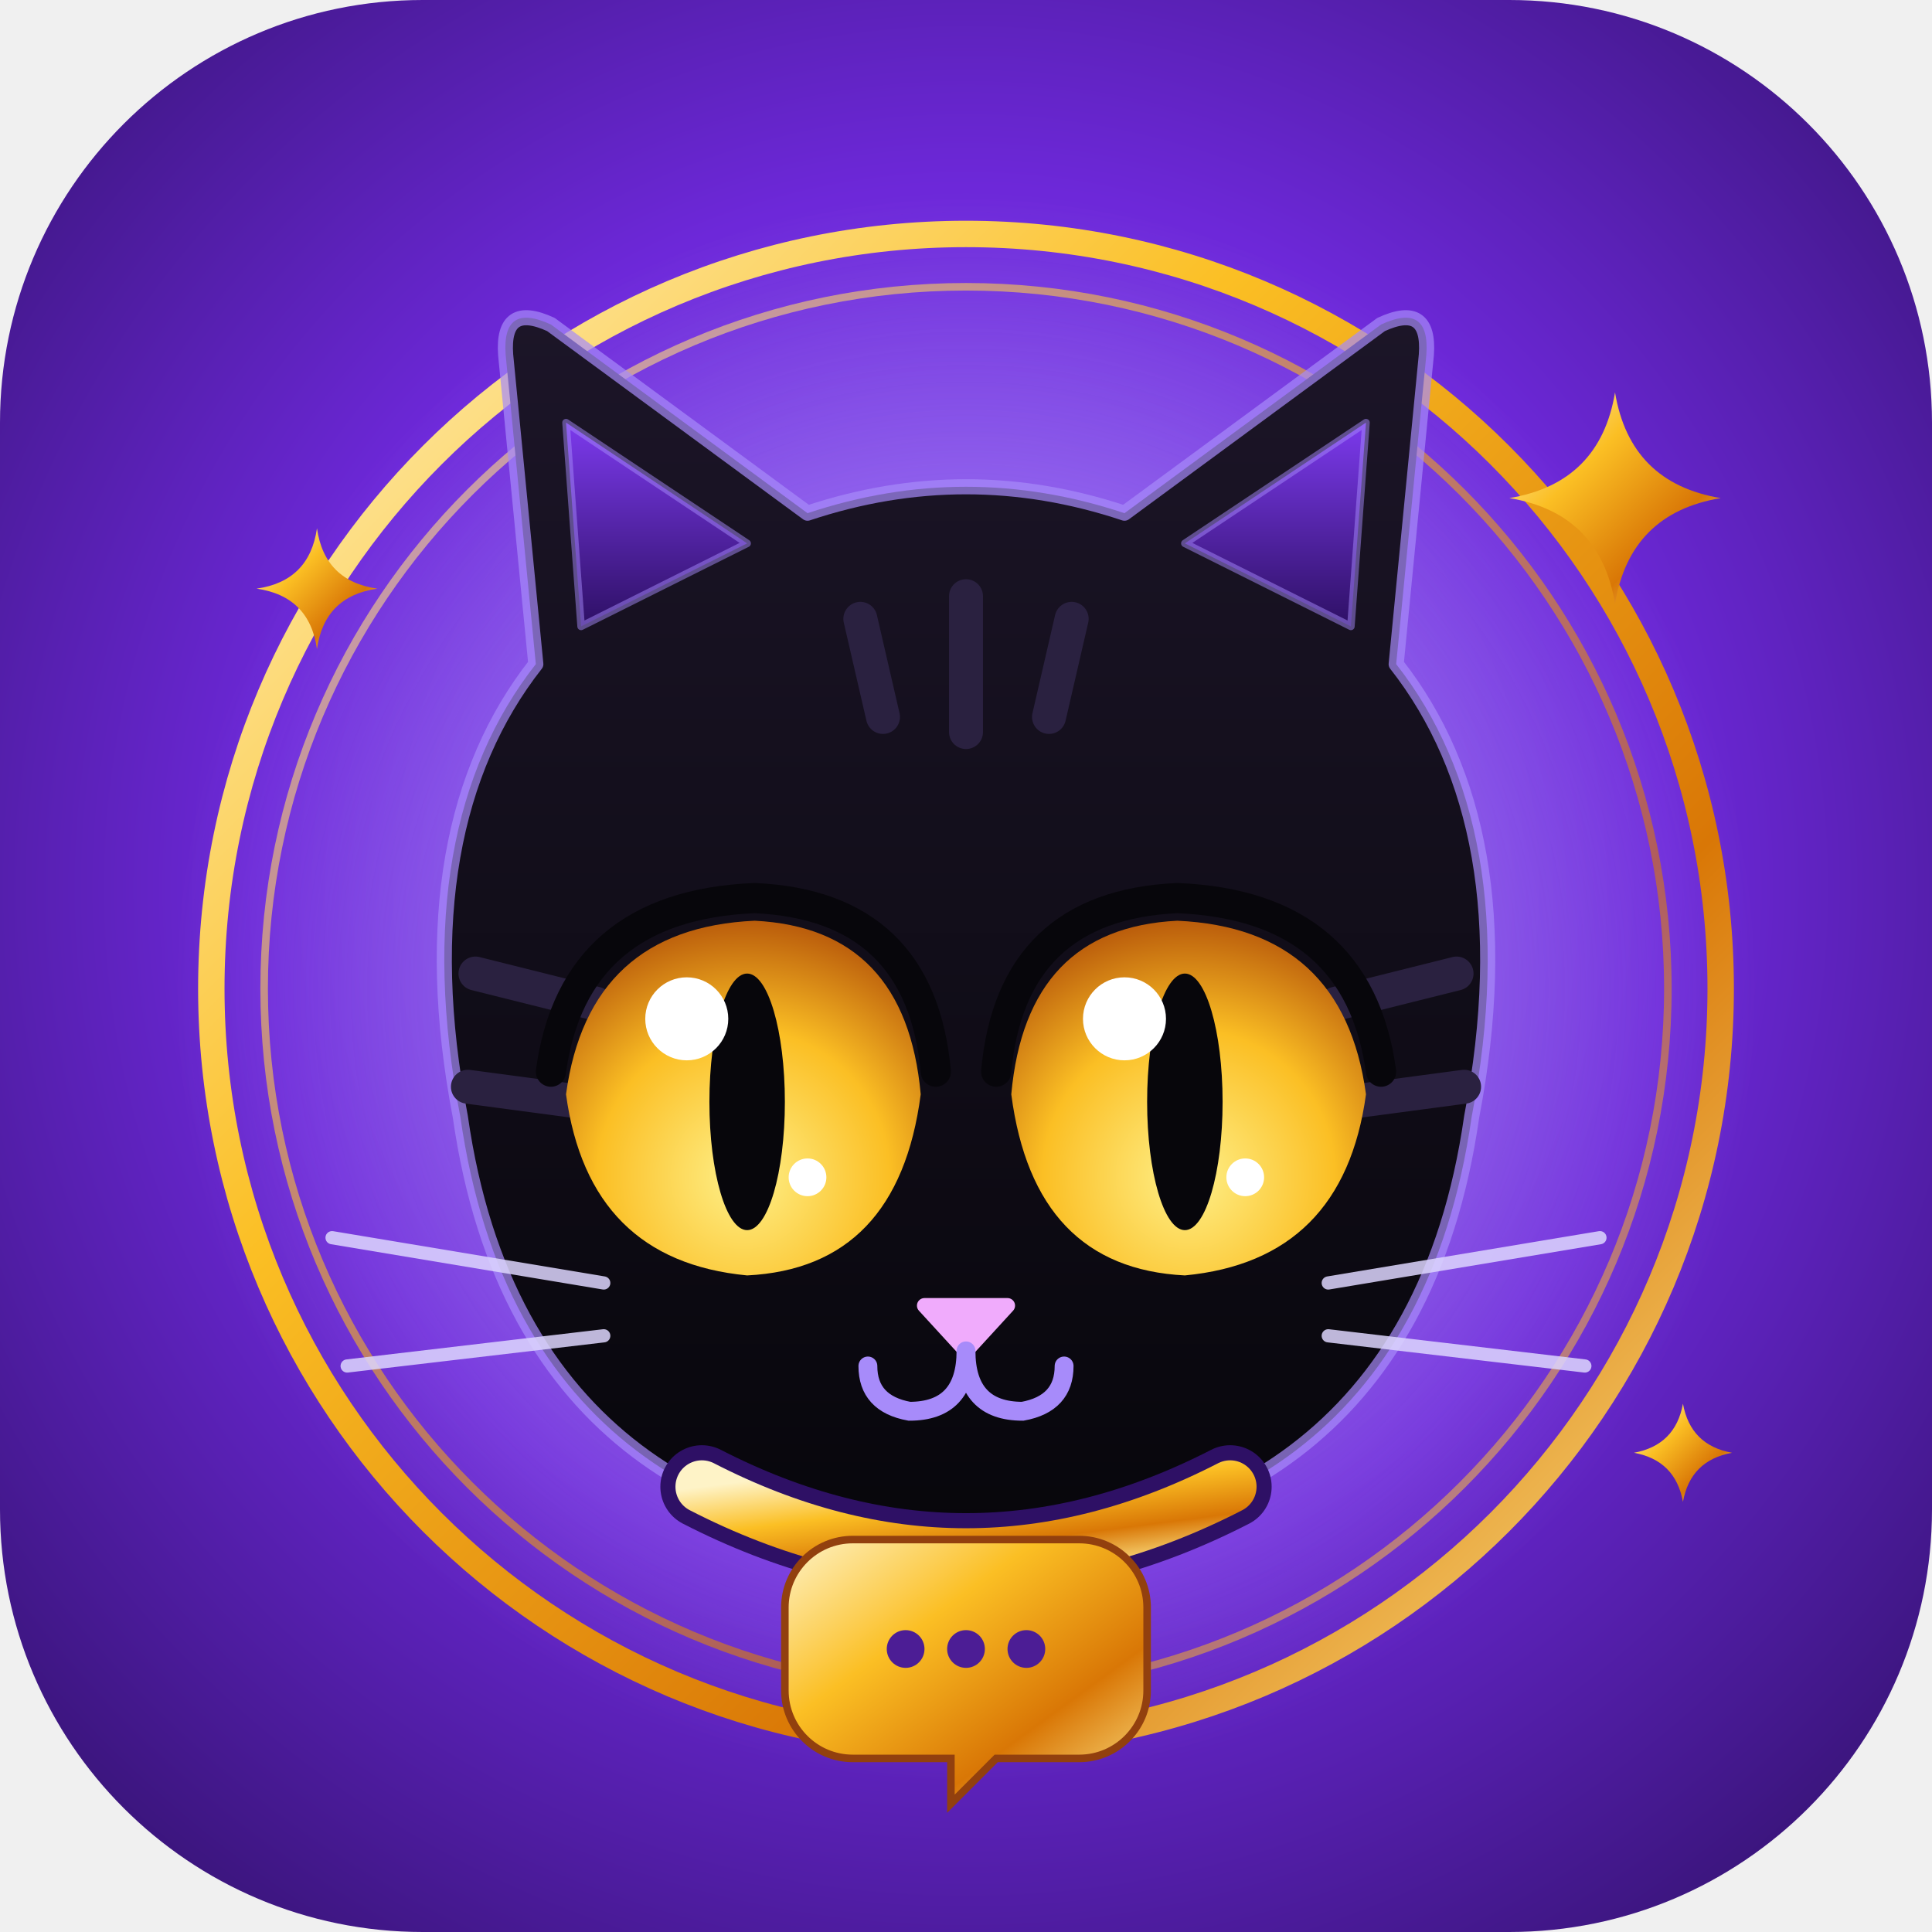
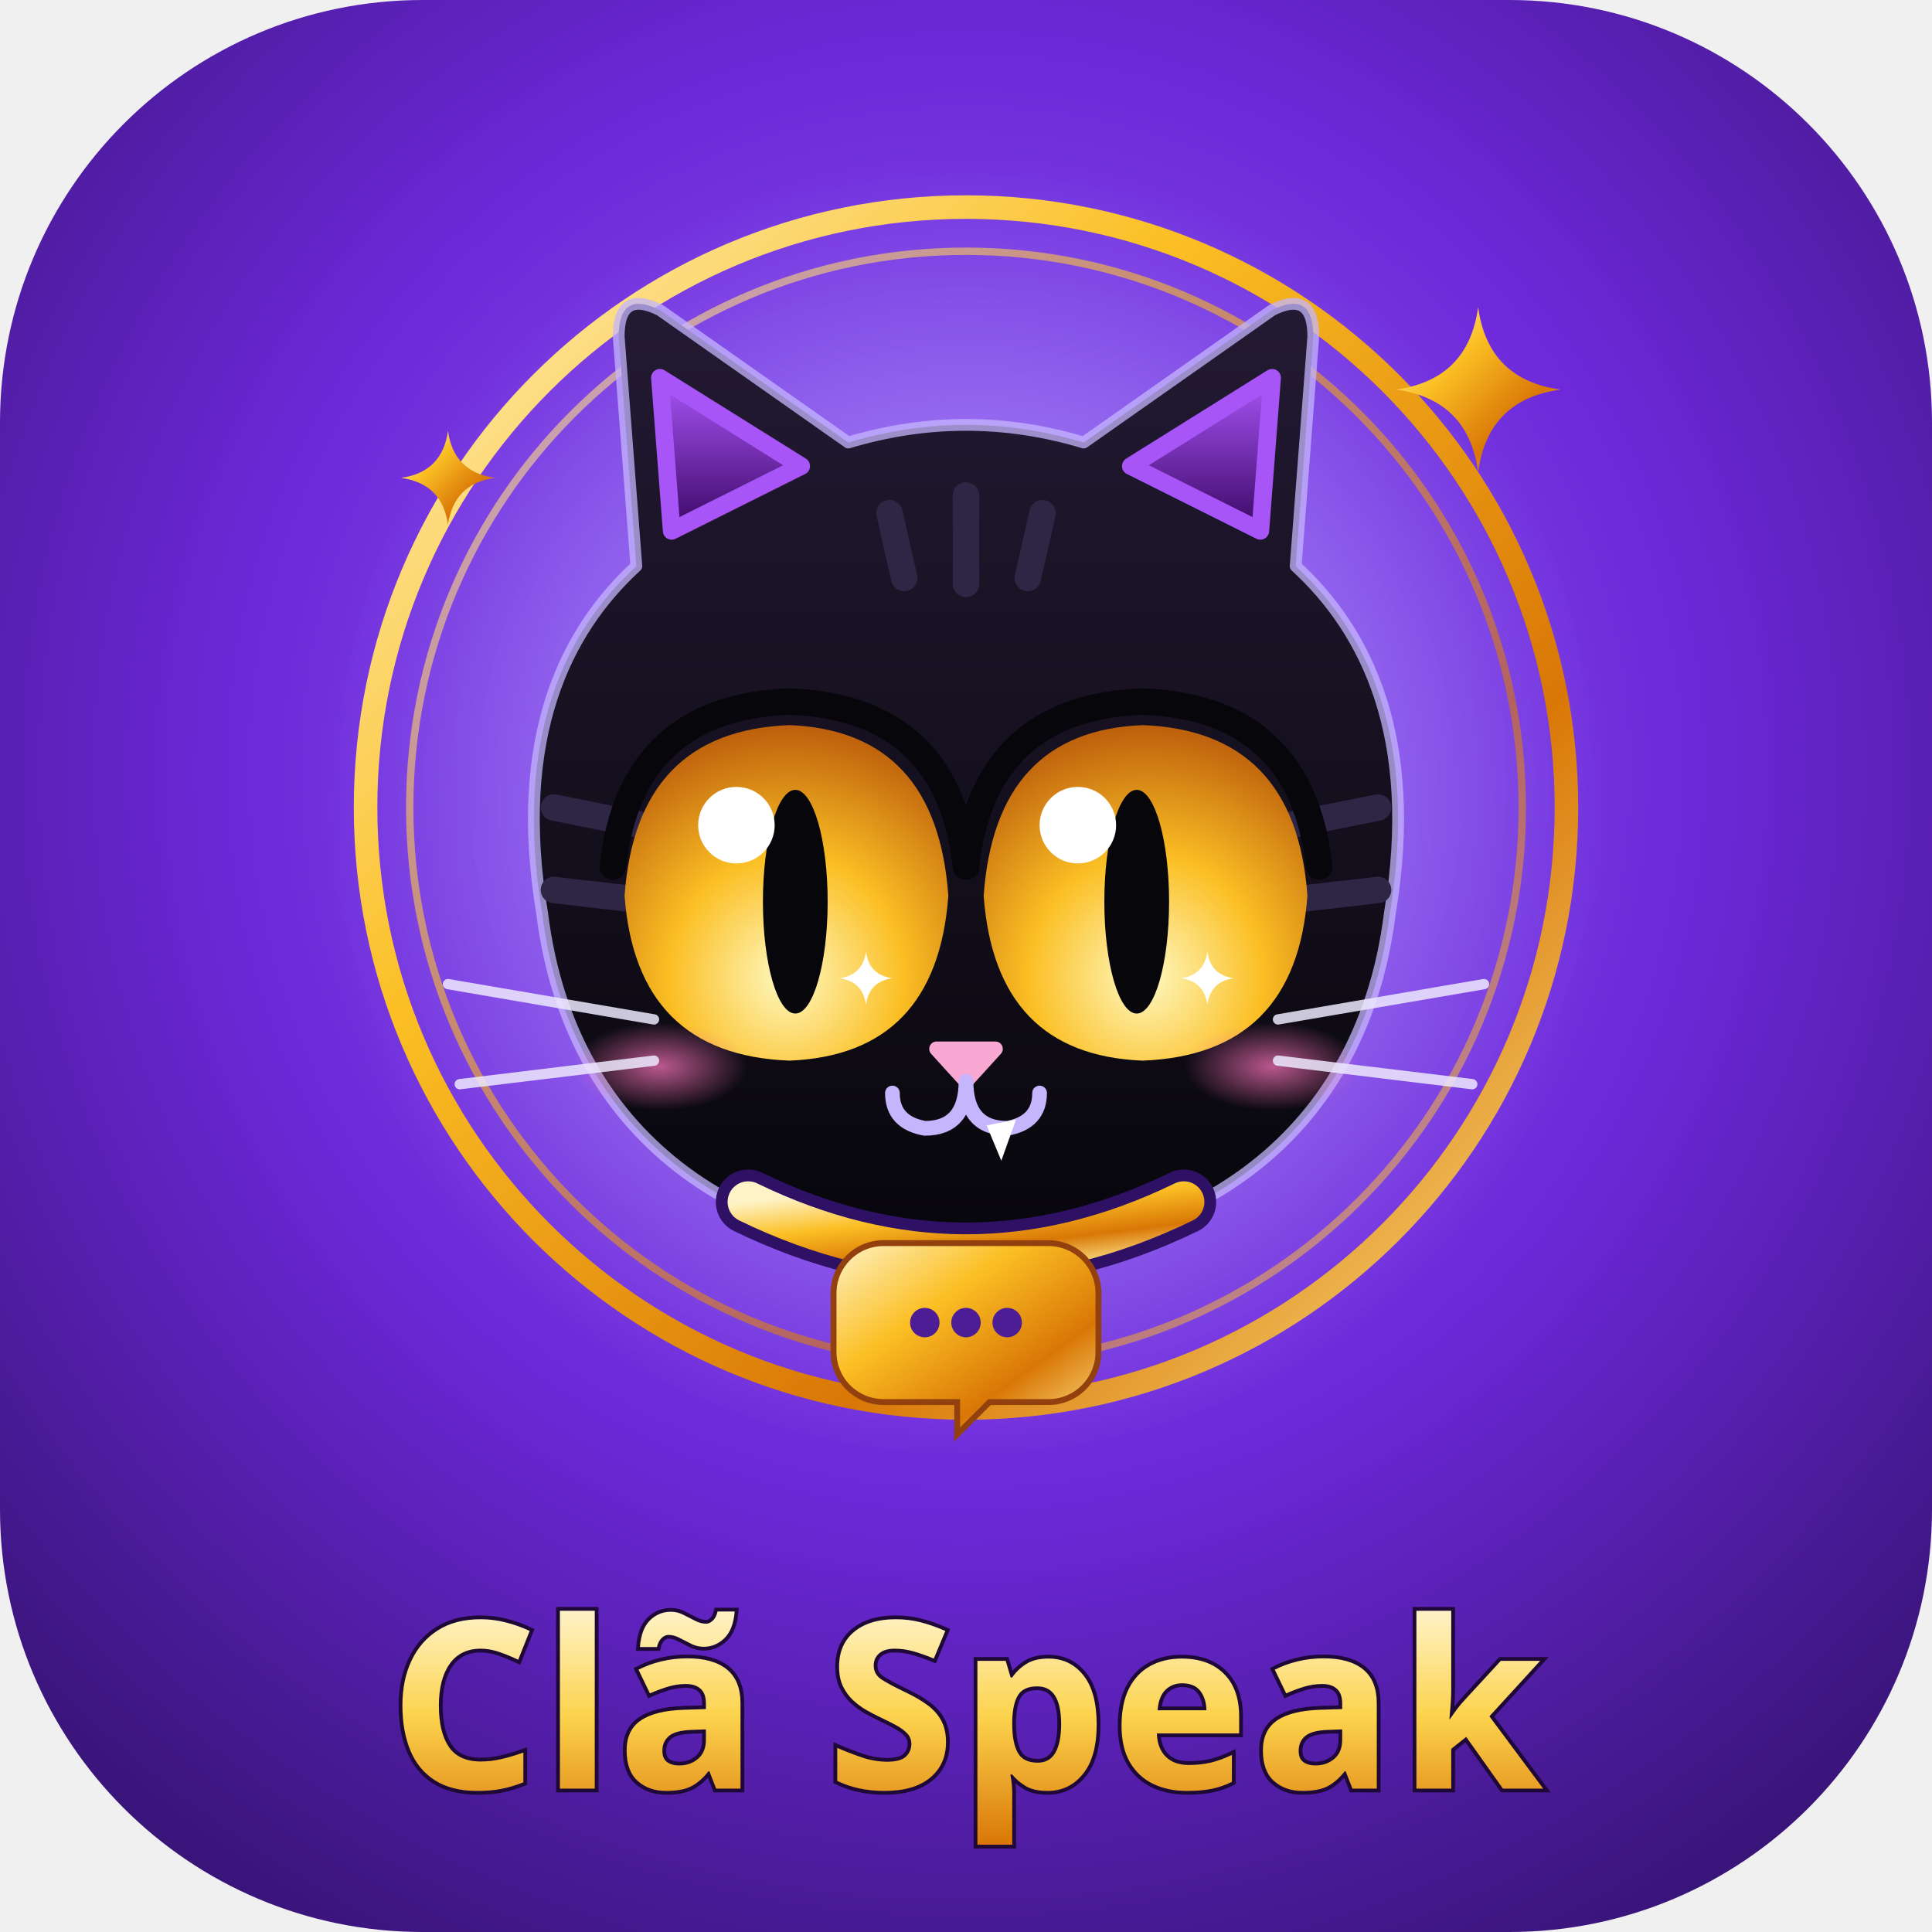
<svg xmlns="http://www.w3.org/2000/svg" viewBox="0 0 512 512">
  <defs>
-     <radialGradient id="fundo" cx=".5" cy=".46" r=".72">
+     <radialGradient id="fundo" cx=".5" cy=".4" r=".75">
      <stop offset="0" stop-color="#8b5cf6" />
      <stop offset=".5" stop-color="#6d28d9" />
      <stop offset="1" stop-color="#2e1065" />
    </radialGradient>
    <radialGradient id="aura" cx=".5" cy=".5" r=".5">
-       <stop offset="0" stop-color="#c4b5fd" stop-opacity=".75" />
+       <stop offset="0" stop-color="#c4b5fd" stop-opacity=".8" />
      <stop offset="1" stop-color="#c4b5fd" stop-opacity="0" />
    </radialGradient>
    <linearGradient id="ouro" x1="0" y1="0" x2="1" y2="1">
      <stop offset="0" stop-color="#fef3c7" />
      <stop offset=".35" stop-color="#fbbf24" />
      <stop offset=".7" stop-color="#d97706" />
      <stop offset="1" stop-color="#fde68a" />
    </linearGradient>
-     <radialGradient id="olho" cx=".5" cy=".72" r=".75">
-       <stop offset="0" stop-color="#fef08a" />
-       <stop offset=".55" stop-color="#fbbf24" />
+     <linearGradient id="ouroTexto" x1="0" y1="0" x2="0" y2="1">
+       <stop offset="0" stop-color="#fef3c7" />
+       <stop offset=".45" stop-color="#fcd34d" />
+       <stop offset="1" stop-color="#d97706" />
+     </linearGradient>
+     <radialGradient id="olho" cx=".5" cy=".75" r=".8">
+       <stop offset="0" stop-color="#fef9c3" />
+       <stop offset=".45" stop-color="#fbbf24" />
      <stop offset="1" stop-color="#b45309" />
    </radialGradient>
    <linearGradient id="pelo" x1="0" y1="0" x2="0" y2="1">
-       <stop offset="0" stop-color="#1c1528" />
+       <stop offset="0" stop-color="#231a33" />
      <stop offset="1" stop-color="#07060b" />
    </linearGradient>
    <linearGradient id="orelha" x1="0" y1="0" x2="0" y2="1">
-       <stop offset="0" stop-color="#7c3aed" />
-       <stop offset="1" stop-color="#2e1065" />
+       <stop offset="0" stop-color="#a855f7" />
+       <stop offset="1" stop-color="#3b0764" />
    </linearGradient>
+     <radialGradient id="rubor" cx=".5" cy=".5" r=".5">
+       <stop offset="0" stop-color="#f472b6" stop-opacity=".75" />
+       <stop offset="1" stop-color="#f472b6" stop-opacity="0" />
+     </radialGradient>
+     <path id="brilho" d="M0 -1 Q.12 -.12 1 0 Q.12 .12 0 1 Q-.12 .12 -1 0 Q-.12 -.12 0 -1 Z" />
  </defs>
  <rect class="fundo" width="512" height="512" rx="112" fill="url(#fundo)" />
-   <circle class="fundo" cx="256" cy="262" r="210" fill="url(#aura)" />
-   <circle cx="256" cy="262" r="200" fill="none" stroke="url(#ouro)" stroke-width="7" />
-   <circle cx="256" cy="262" r="186" fill="none" stroke="url(#ouro)" stroke-width="2" opacity=".6" />
-   <g fill="url(#ouro)">
-     <path d="M428 104 Q432 128 456 132 Q432 136 428 160 Q424 136 400 132 Q424 128 428 104 Z" />
-     <path d="M84 140 Q86 154 100 156 Q86 158 84 172 Q82 158 68 156 Q82 154 84 140 Z" />
-     <path d="M446 372 Q448 383 459 385 Q448 387 446 398 Q444 387 433 385 Q444 383 446 372 Z" />
-   </g>
-   <path d="M122 296 C112 244 120 204 142 176 L134 94 Q133 80 146 86 L214 136 Q256 122 298 136 L366 86 Q379 80 378 94 L370 176 C392 204 400 244 390 296 C378 380 322 410 256 410 C190 410 134 380 122 296 Z" fill="url(#pelo)" stroke="#a78bfa" stroke-width="4" stroke-linejoin="round" stroke-opacity=".7" />
-   <path d="M154 166 L150 112 L198 144 Z" fill="url(#orelha)" stroke="#a78bfa" stroke-width="2" stroke-opacity=".5" stroke-linejoin="round" />
-   <path d="M358 166 L362 112 L314 144 Z" fill="url(#orelha)" stroke="#a78bfa" stroke-width="2" stroke-opacity=".5" stroke-linejoin="round" />
-   <g stroke="#2a2140" stroke-width="9" stroke-linecap="round">
-     <path d="M256 158 L256 194 M228 164 L234 190 M284 164 L278 190" />
-     <path d="M126 258 L158 266 M124 288 L154 292 M386 258 L354 266 M388 288 L358 292" />
-   </g>
-   <g>
-     <path d="M150 290 Q156 246 200 244 Q240 246 244 290 Q238 336 198 338 Q156 334 150 290 Z" fill="url(#olho)" />
-     <path d="M362 290 Q356 246 312 244 Q272 246 268 290 Q274 336 314 338 Q356 334 362 290 Z" fill="url(#olho)" />
-     <ellipse cx="198" cy="292" rx="10" ry="34" fill="#07060b" />
-     <ellipse cx="314" cy="292" rx="10" ry="34" fill="#07060b" />
-     <circle cx="182" cy="270" r="11" fill="#fff" />
-     <circle cx="214" cy="312" r="5" fill="#fff" />
-     <circle cx="298" cy="270" r="11" fill="#fff" />
-     <circle cx="330" cy="312" r="5" fill="#fff" />
-     <path d="M146 284 Q152 240 200 238 Q244 240 248 284" fill="none" stroke="#07060b" stroke-width="8" stroke-linecap="round" />
-     <path d="M366 284 Q360 240 312 238 Q268 240 264 284" fill="none" stroke="#07060b" stroke-width="8" stroke-linecap="round" />
-   </g>
-   <path d="M245 346 L267 346 L256 358 Z" fill="#f0abfc" stroke="#f0abfc" stroke-width="4" stroke-linejoin="round" />
-   <path d="M256 358 Q256 374 241 374 Q230 372 230 362 M256 358 Q256 374 271 374 Q282 372 282 362" fill="none" stroke="#a78bfa" stroke-width="5" stroke-linecap="round" />
-   <g stroke="#ddd6fe" stroke-width="3.5" stroke-linecap="round" opacity=".85">
-     <path d="M160 340 L88 328 M160 354 L92 362 M352 340 L424 328 M352 354 L420 362" />
-   </g>
-   <path d="M186 394 Q256 430 326 394" fill="none" stroke="#2e1065" stroke-width="22" stroke-linecap="round" />
-   <path d="M186 394 Q256 430 326 394" fill="none" stroke="url(#ouro)" stroke-width="14" stroke-linecap="round" />
-   <g>
-     <g transform="translate(0 -2)">
-       <path d="M226 410 h60 a18 18 0 0 1 18 18 v22 a18 18 0 0 1 -18 18 h-22 l-12 12 v-12 h-26 a18 18 0 0 1 -18 -18 v-22 a18 18 0 0 1 18 -18 z" fill="url(#ouro)" stroke="#92400e" stroke-width="2" />
-       <circle cx="240" cy="439" r="5" fill="#4c1d95" />
-       <circle cx="256" cy="439" r="5" fill="#4c1d95" />
-       <circle cx="272" cy="439" r="5" fill="#4c1d95" />
+   <g class="logo" transform="translate(256 214) scale(.78) translate(-256 -262)">
+     <circle cx="256" cy="262" r="220" fill="url(#aura)" />
+     <circle cx="256" cy="262" r="204" fill="none" stroke="url(#ouro)" stroke-width="8" />
+     <circle cx="256" cy="262" r="189" fill="none" stroke="url(#ouro)" stroke-width="2.5" opacity=".6" />
+     <path d="M112 298 C102 238 120 202 144 180 L138 102 Q138 86 152 93 L216 138 Q256 126 296 138 L360 93 Q374 86 374 102 L368 180 C392 202 410 238 400 298 C390 378 328 414 256 414 C184 414 122 378 112 298 Z" fill="url(#pelo)" stroke="#c4b5fd" stroke-width="4" stroke-linejoin="round" stroke-opacity=".75" />
+     <path d="M156 168 L152 116 L200 146 Z" fill="url(#orelha)" stroke-linejoin="round" stroke="#a855f7" stroke-width="6" />
+     <path d="M356 168 L360 116 L312 146 Z" fill="url(#orelha)" stroke-linejoin="round" stroke="#a855f7" stroke-width="6" />
+     <g stroke="#2f2545" stroke-width="9" stroke-linecap="round">
+       <path d="M256 156 L256 186 M230 162 L235 184 M282 162 L277 184" />
+       <path d="M116 262 L146 268 M116 290 L142 293 M396 262 L366 268 M396 290 L370 293" />
+     </g>
+     <path d="M140 292 Q144 236 196 234 Q246 236 250 292 Q246 346 196 348 Q144 346 140 292 Z" fill="url(#olho)" />
+     <path d="M372 292 Q368 236 316 234 Q266 236 262 292 Q266 346 316 348 Q368 346 372 292 Z" fill="url(#olho)" />
+     <ellipse cx="198" cy="294" rx="11" ry="38" fill="#07060b" />
+     <ellipse cx="314" cy="294" rx="11" ry="38" fill="#07060b" />
+     <path d="M136 282 Q142 228 196 226 Q250 228 256 282" fill="none" stroke="#07060b" stroke-width="9" stroke-linecap="round" />
+     <path d="M376 282 Q370 228 316 226 Q262 228 256 282" fill="none" stroke="#07060b" stroke-width="9" stroke-linecap="round" />
+     <circle cx="178" cy="268" r="13" fill="#fff" />
+     <circle cx="294" cy="268" r="13" fill="#fff" />
+     <use href="#brilho" transform="translate(222 320) scale(9)" fill="#fff" />
+     <use href="#brilho" transform="translate(338 320) scale(9)" fill="#fff" />
+     <ellipse cx="152" cy="350" rx="30" ry="15" fill="url(#rubor)" />
+     <ellipse cx="360" cy="350" rx="30" ry="15" fill="url(#rubor)" />
+     <path d="M246 344 L266 344 L256 355 Z" fill="#f9a8d4" stroke="#f9a8d4" stroke-width="5" stroke-linejoin="round" />
+     <path d="M256 355 Q256 371 242 371 Q231 369 231 359 M256 355 Q256 371 270 371 Q281 369 281 359" fill="none" stroke="#c4b5fd" stroke-width="5" stroke-linecap="round" />
+     <path d="M263 370 L268 382 L273 368 Z" fill="#fff" />
+     <g stroke="#ede9fe" stroke-width="3.5" stroke-linecap="round" opacity=".85">
+       <path d="M150 334 L80 322 M150 348 L84 356 M362 334 L432 322 M362 348 L428 356" />
+     </g>
+     <path d="M182 396 Q256 432 330 396" fill="none" stroke="#2e1065" stroke-width="22" stroke-linecap="round" />
+     <path d="M182 396 Q256 432 330 396" fill="none" stroke="url(#ouro)" stroke-width="14" stroke-linecap="round" />
+     <path d="M228 410 h56 a17 17 0 0 1 17 17 v20 a17 17 0 0 1 -17 17 h-20 l-11 11 v-11 h-25 a17 17 0 0 1 -17 -17 v-20 a17 17 0 0 1 17 -17 z" fill="url(#ouro)" stroke="#92400e" stroke-width="2" />
+     <circle cx="242" cy="437" r="5" fill="#4c1d95" />
+     <circle cx="256" cy="437" r="5" fill="#4c1d95" />
+     <circle cx="270" cy="437" r="5" fill="#4c1d95" />
+     <g fill="url(#ouro)">
+       <use href="#brilho" transform="translate(430 120) scale(28)" />
+       <use href="#brilho" transform="translate(80 150) scale(16)" />
    </g>
  </g>
+   <text class="nome" x="256" y="474" text-anchor="middle" font-family="'Poppins','Montserrat','Segoe UI',system-ui,sans-serif" font-weight="800" font-size="62" letter-spacing="1" fill="url(#ouroTexto)" stroke="#1e0838" stroke-width="2" paint-order="stroke">Clã Speak</text>
</svg>
